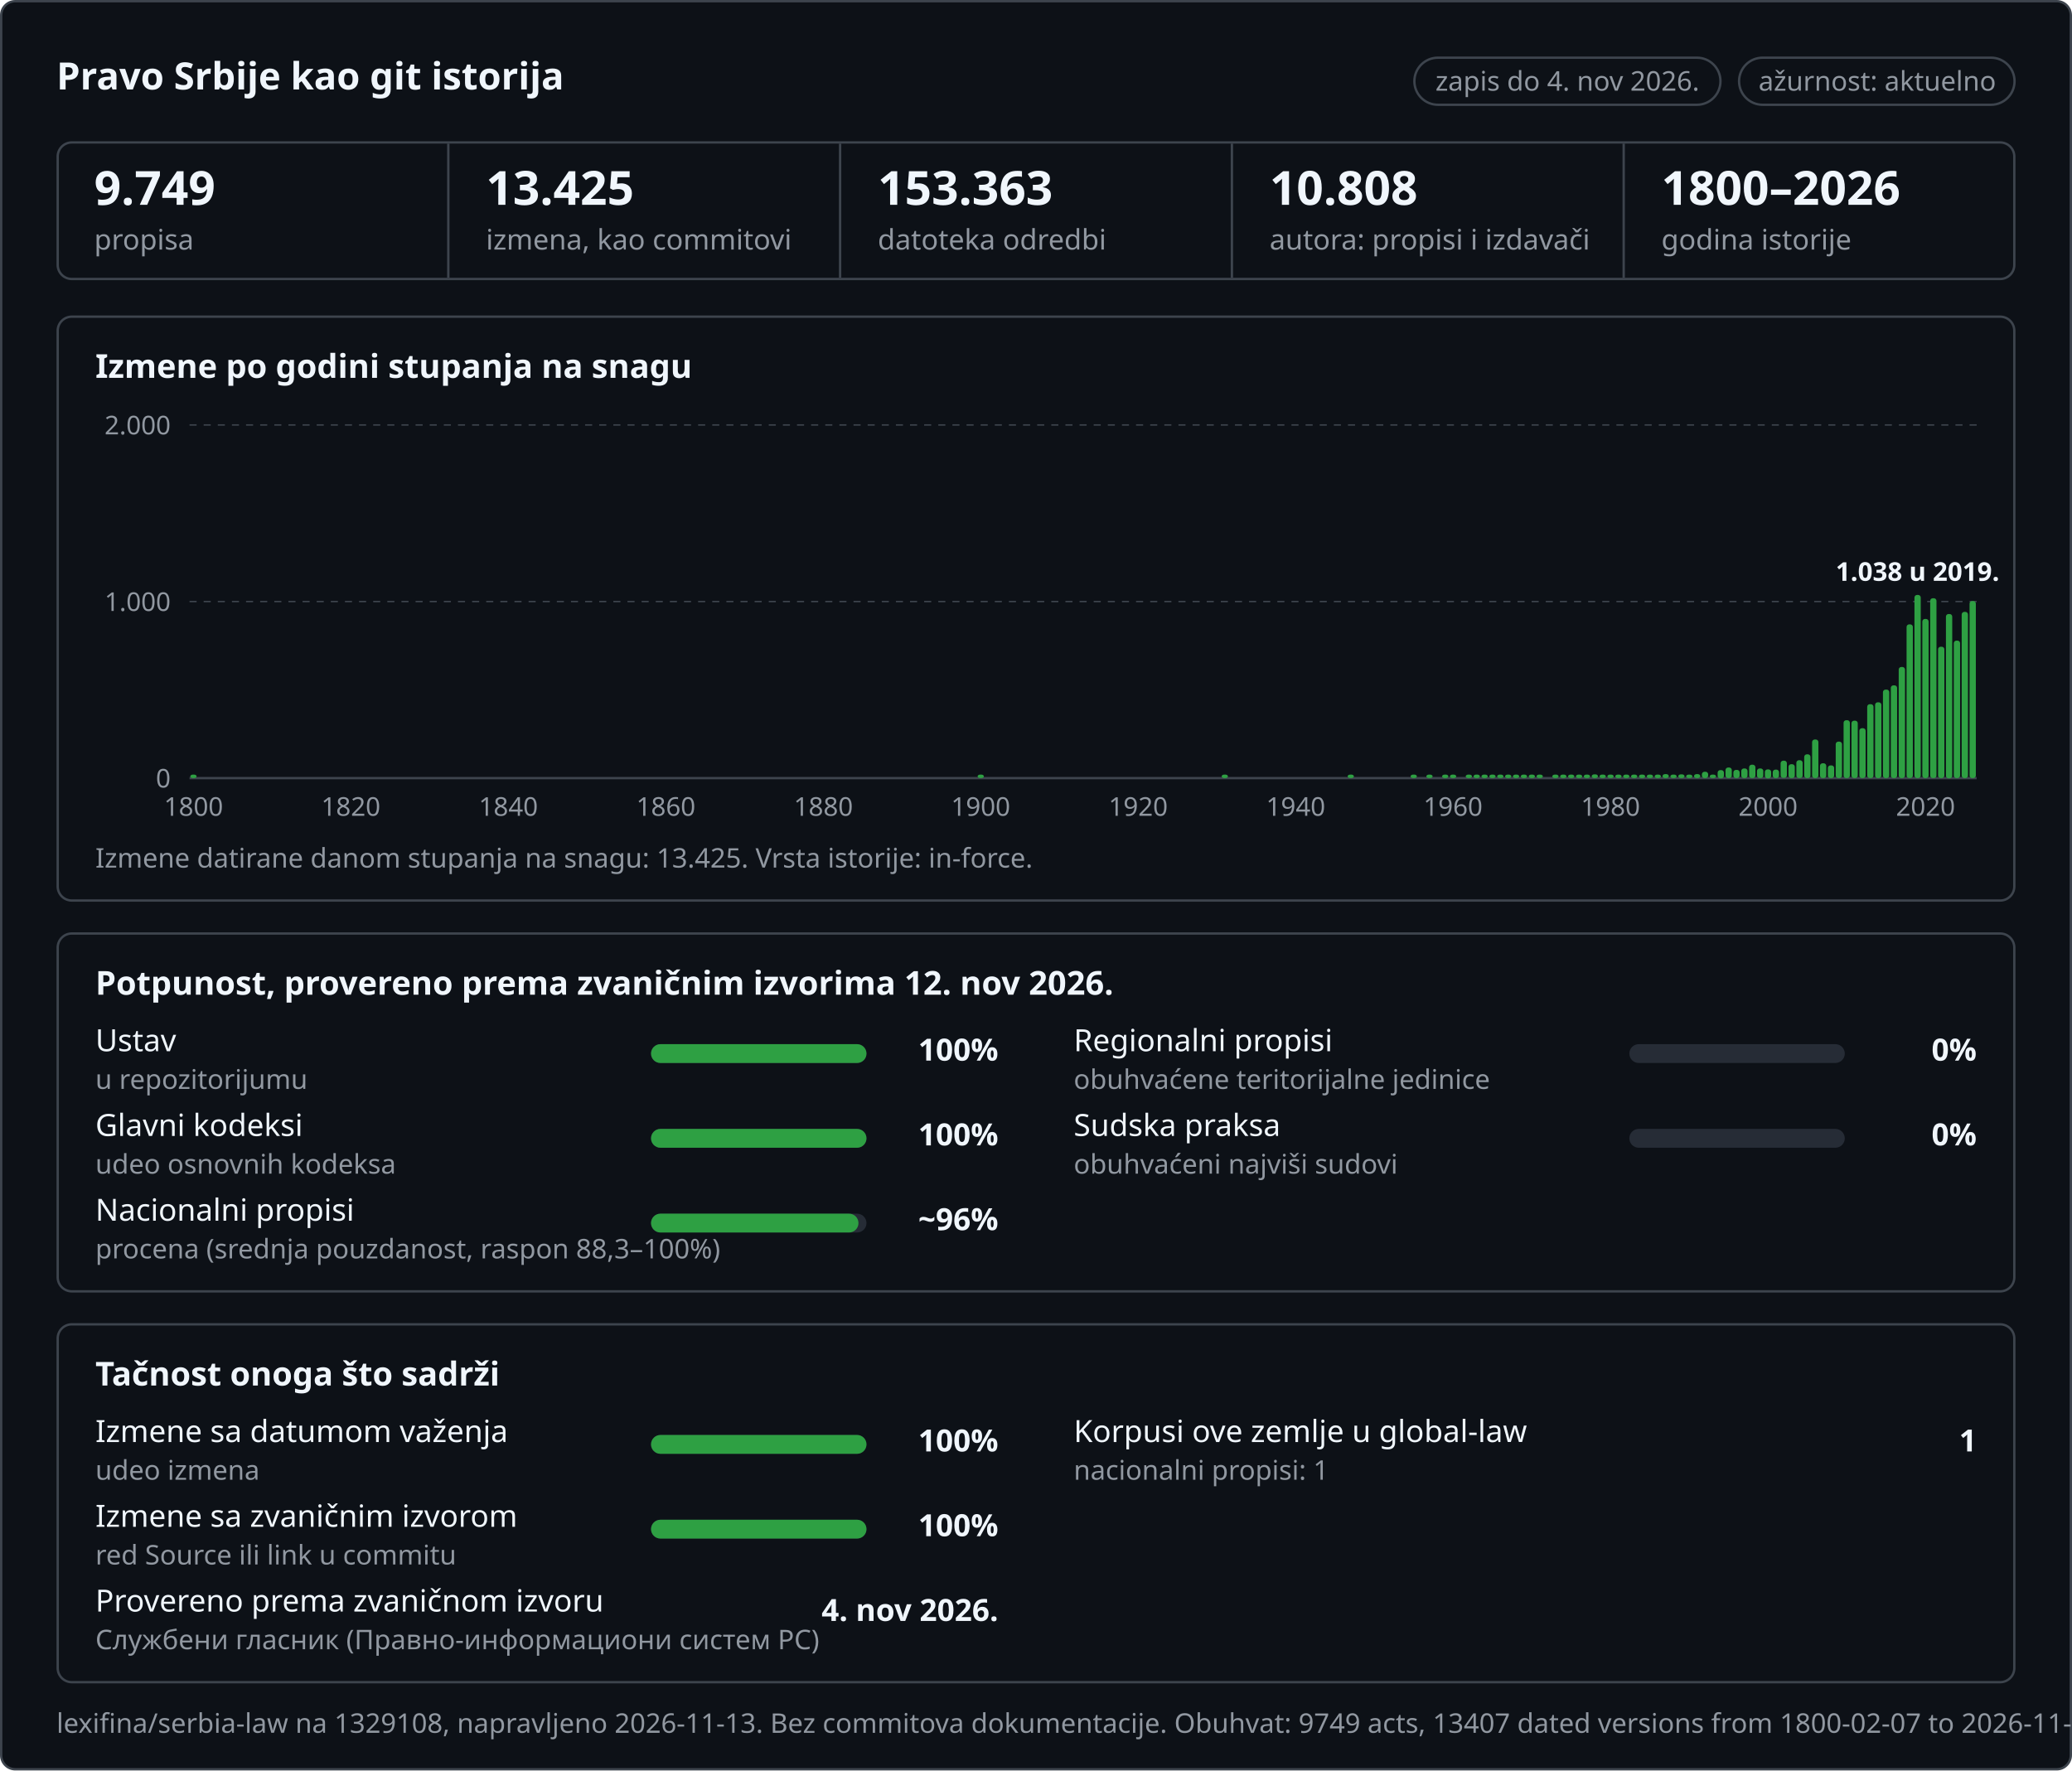
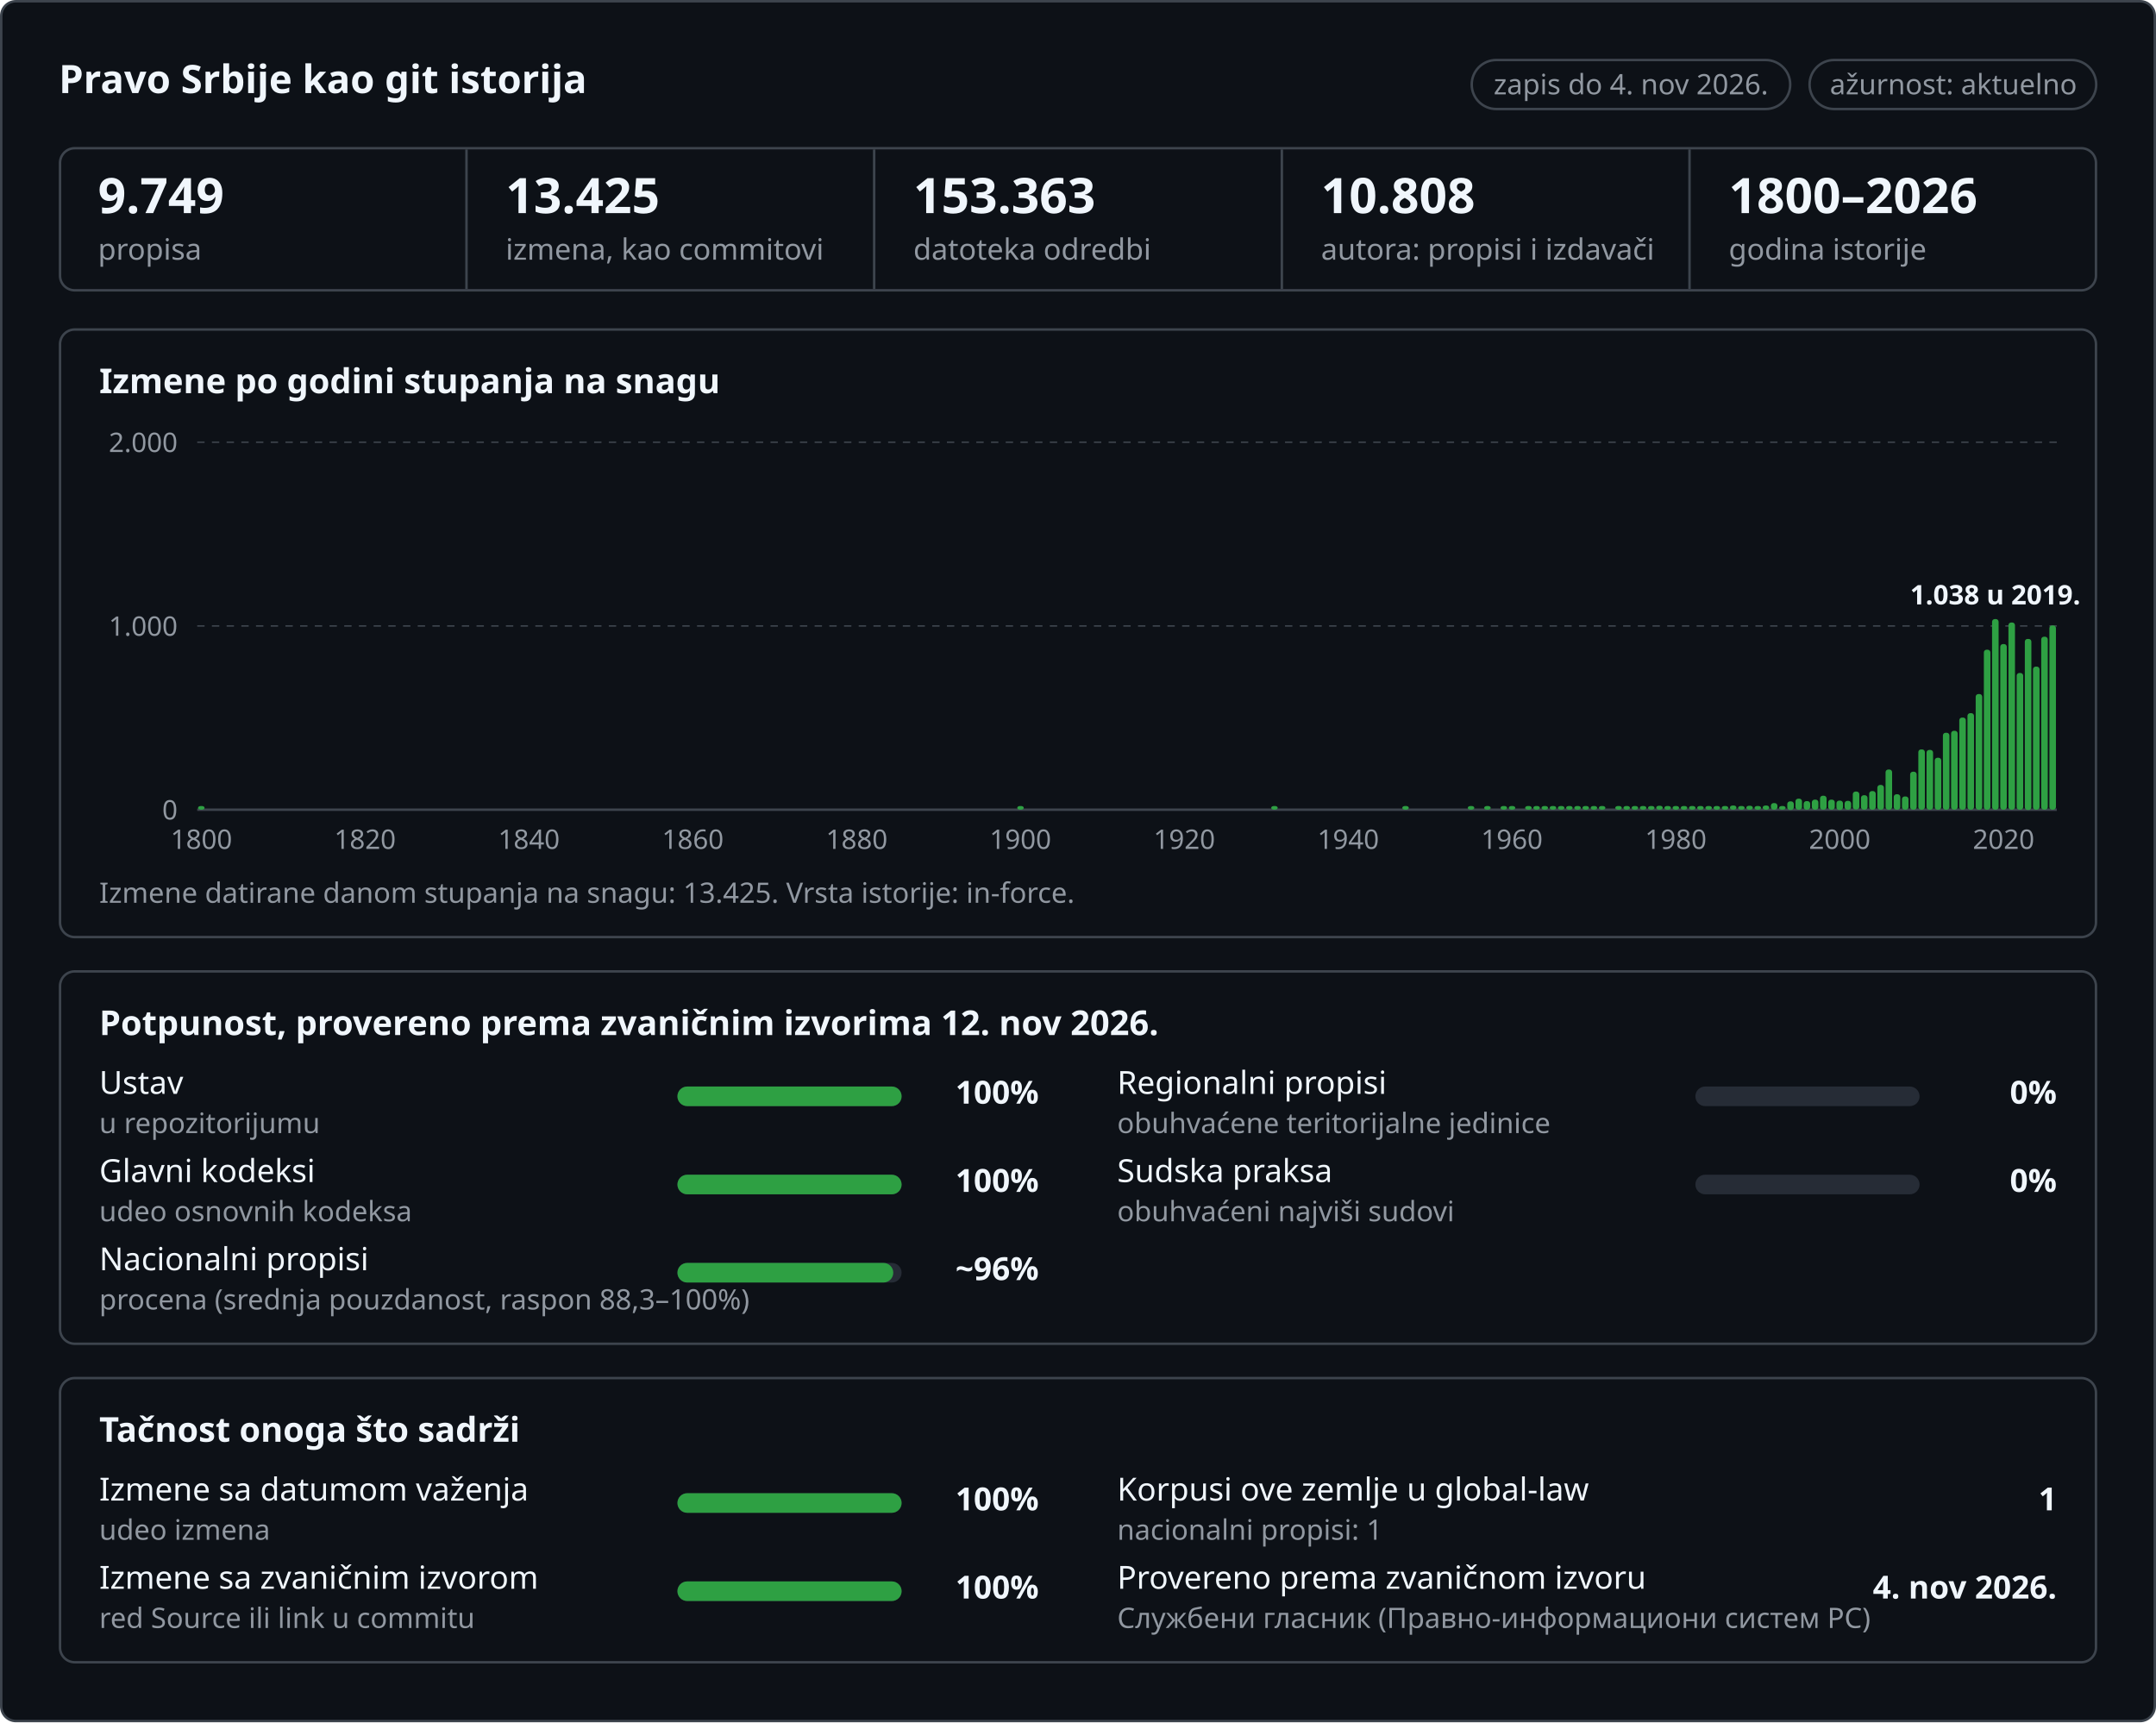
- <svg xmlns="http://www.w3.org/2000/svg" width="880" height="752" viewBox="0 0 880 752" font-family="-apple-system,BlinkMacSystemFont,Segoe UI,Noto Sans,Helvetica,Arial,sans-serif">
-   <rect x="0.5" y="0.5" width="879" height="751" rx="6" fill="#0d1117" stroke="#3d444d" />
+ <svg xmlns="http://www.w3.org/2000/svg" width="880" height="703" viewBox="0 0 880 703" font-family="-apple-system,BlinkMacSystemFont,Segoe UI,Noto Sans,Helvetica,Arial,sans-serif">
+   <rect x="0.5" y="0.5" width="879" height="702" rx="6" fill="#0d1117" stroke="#3d444d" />
  <text x="24" y="38" font-size="16" font-weight="600" fill="#f0f6fc">Pravo Srbije kao git istorija</text>
  <rect x="600.7" y="24.5" width="130" height="20" rx="10" fill="none" stroke="#3d444d" />
  <text x="665.7" y="38.5" font-size="11.5" font-weight="500" text-anchor="middle" fill="#9198a1">zapis do 4. nov 2026.</text>
  <rect x="738.6" y="24.5" width="117" height="20" rx="10" fill="none" stroke="#3d444d" />
  <text x="797.3" y="38.5" font-size="11.5" font-weight="500" text-anchor="middle" fill="#9198a1">ažurnost: aktuelno</text>
  <rect x="24.5" y="60.5" width="831" height="58" rx="6" fill="#0d1117" stroke="#3d444d" />
  <text x="40.0" y="87" font-size="20" font-weight="600" fill="#f0f6fc">9.749</text>
  <text x="40.0" y="106" font-size="12" fill="#9198a1">propisa</text>
  <line x1="190.4" y1="61" x2="190.4" y2="118" stroke="#3d444d" />
  <text x="206.4" y="87" font-size="20" font-weight="600" fill="#f0f6fc">13.425</text>
  <text x="206.4" y="106" font-size="12" fill="#9198a1">izmena, kao commitovi</text>
  <line x1="356.8" y1="61" x2="356.8" y2="118" stroke="#3d444d" />
  <text x="372.8" y="87" font-size="20" font-weight="600" fill="#f0f6fc">153.363</text>
  <text x="372.8" y="106" font-size="12" fill="#9198a1">datoteka odredbi</text>
  <line x1="523.2" y1="61" x2="523.2" y2="118" stroke="#3d444d" />
  <text x="539.2" y="87" font-size="20" font-weight="600" fill="#f0f6fc">10.808</text>
  <text x="539.2" y="106" font-size="12" fill="#9198a1">autora: propisi i izdavači</text>
  <line x1="689.6" y1="61" x2="689.6" y2="118" stroke="#3d444d" />
  <text x="705.6" y="87" font-size="20" font-weight="600" fill="#f0f6fc">1800–2026</text>
  <text x="705.6" y="106" font-size="12" fill="#9198a1">godina istorije</text>
  <rect x="24.5" y="134.5" width="831" height="248" rx="6" fill="#0d1117" stroke="#3d444d" />
  <text x="40.5" y="160.5" font-size="14" font-weight="600" fill="#f0f6fc">Izmene po godini stupanja na snagu</text>
  <line x1="80.5" y1="330.5" x2="839.5" y2="330.5" stroke="#3d444d" stroke-width="1" />
  <text x="72.5" y="334.5" font-size="11" text-anchor="end" fill="#9198a1">0</text>
  <line x1="80.5" y1="255.5" x2="839.5" y2="255.5" stroke="#3d444d" stroke-width="0.6" stroke-dasharray="3 3" />
  <text x="72.5" y="259.5" font-size="11" text-anchor="end" fill="#9198a1">1.000</text>
  <line x1="80.5" y1="180.5" x2="839.5" y2="180.5" stroke="#3d444d" stroke-width="0.6" stroke-dasharray="3 3" />
  <text x="72.5" y="184.5" font-size="11" text-anchor="end" fill="#9198a1">2.000</text>
  <rect x="80.83" y="329.0" width="2.67" height="1.5" rx="1.1" fill="#2ea043" />
  <text x="82.2" y="346.5" font-size="11" text-anchor="middle" fill="#9198a1">1800</text>
  <text x="149.0" y="346.5" font-size="11" text-anchor="middle" fill="#9198a1">1820</text>
  <text x="215.9" y="346.5" font-size="11" text-anchor="middle" fill="#9198a1">1840</text>
  <text x="282.8" y="346.5" font-size="11" text-anchor="middle" fill="#9198a1">1860</text>
  <text x="349.7" y="346.5" font-size="11" text-anchor="middle" fill="#9198a1">1880</text>
  <rect x="415.20" y="329.0" width="2.67" height="1.5" rx="1.1" fill="#2ea043" />
  <text x="416.5" y="346.5" font-size="11" text-anchor="middle" fill="#9198a1">1900</text>
  <text x="483.4" y="346.5" font-size="11" text-anchor="middle" fill="#9198a1">1920</text>
  <rect x="518.85" y="329.0" width="2.67" height="1.5" rx="1.1" fill="#2ea043" />
  <text x="550.3" y="346.5" font-size="11" text-anchor="middle" fill="#9198a1">1940</text>
  <rect x="572.35" y="329.0" width="2.67" height="1.5" rx="1.1" fill="#2ea043" />
  <rect x="599.09" y="329.0" width="2.67" height="1.5" rx="1.1" fill="#2ea043" />
  <rect x="605.78" y="329.0" width="2.67" height="1.5" rx="1.1" fill="#2ea043" />
  <rect x="612.47" y="329.0" width="2.67" height="1.5" rx="1.1" fill="#2ea043" />
  <rect x="615.81" y="329.0" width="2.67" height="1.5" rx="1.1" fill="#2ea043" />
  <text x="617.1" y="346.5" font-size="11" text-anchor="middle" fill="#9198a1">1960</text>
  <rect x="622.50" y="329.0" width="2.67" height="1.5" rx="1.1" fill="#2ea043" />
  <rect x="625.84" y="329.0" width="2.67" height="1.5" rx="1.1" fill="#2ea043" />
  <rect x="629.19" y="329.0" width="2.67" height="1.5" rx="1.1" fill="#2ea043" />
  <rect x="632.53" y="329.0" width="2.67" height="1.5" rx="1.1" fill="#2ea043" />
  <rect x="635.87" y="329.0" width="2.67" height="1.5" rx="1.1" fill="#2ea043" />
  <rect x="639.22" y="329.0" width="2.67" height="1.5" rx="1.1" fill="#2ea043" />
  <rect x="642.56" y="329.0" width="2.67" height="1.5" rx="1.1" fill="#2ea043" />
  <rect x="645.90" y="329.0" width="2.67" height="1.5" rx="1.1" fill="#2ea043" />
  <rect x="649.25" y="329.0" width="2.67" height="1.5" rx="1.1" fill="#2ea043" />
  <rect x="652.59" y="329.0" width="2.67" height="1.5" rx="1.1" fill="#2ea043" />
  <rect x="659.28" y="329.0" width="2.67" height="1.5" rx="1.1" fill="#2ea043" />
  <rect x="662.62" y="329.0" width="2.67" height="1.5" rx="1.1" fill="#2ea043" />
  <rect x="665.97" y="329.0" width="2.67" height="1.5" rx="1.1" fill="#2ea043" />
  <rect x="669.31" y="329.0" width="2.67" height="1.5" rx="1.1" fill="#2ea043" />
  <rect x="672.65" y="329.0" width="2.67" height="1.5" rx="1.1" fill="#2ea043" />
  <rect x="676.00" y="328.9" width="2.67" height="1.6" rx="1.1" fill="#2ea043" />
  <rect x="679.34" y="329.0" width="2.67" height="1.5" rx="1.1" fill="#2ea043" />
  <rect x="682.68" y="329.0" width="2.67" height="1.5" rx="1.1" fill="#2ea043" />
  <text x="684.0" y="346.5" font-size="11" text-anchor="middle" fill="#9198a1">1980</text>
  <rect x="686.03" y="329.0" width="2.67" height="1.5" rx="1.1" fill="#2ea043" />
  <rect x="689.37" y="329.0" width="2.67" height="1.5" rx="1.1" fill="#2ea043" />
  <rect x="692.72" y="329.0" width="2.67" height="1.5" rx="1.1" fill="#2ea043" />
  <rect x="696.06" y="329.0" width="2.67" height="1.5" rx="1.1" fill="#2ea043" />
  <rect x="699.40" y="329.0" width="2.67" height="1.5" rx="1.1" fill="#2ea043" />
  <rect x="702.75" y="329.0" width="2.67" height="1.5" rx="1.1" fill="#2ea043" />
  <rect x="706.09" y="328.8" width="2.67" height="1.7" rx="1.1" fill="#2ea043" />
  <rect x="709.43" y="329.0" width="2.67" height="1.5" rx="1.1" fill="#2ea043" />
  <rect x="712.78" y="328.9" width="2.67" height="1.6" rx="1.1" fill="#2ea043" />
  <rect x="716.12" y="329.0" width="2.67" height="1.5" rx="1.1" fill="#2ea043" />
  <rect x="719.46" y="328.8" width="2.67" height="1.7" rx="1.1" fill="#2ea043" />
  <rect x="722.81" y="327.8" width="2.67" height="2.7" rx="1.1" fill="#2ea043" />
  <rect x="726.15" y="329.0" width="2.67" height="1.5" rx="1.1" fill="#2ea043" />
  <rect x="729.50" y="327.1" width="2.67" height="3.5" rx="1.1" fill="#2ea043" />
  <rect x="732.84" y="326.0" width="2.67" height="4.5" rx="1.1" fill="#2ea043" />
  <rect x="736.18" y="327.0" width="2.67" height="3.5" rx="1.1" fill="#2ea043" />
  <rect x="739.53" y="326.4" width="2.67" height="4.1" rx="1.1" fill="#2ea043" />
  <rect x="742.87" y="324.8" width="2.67" height="5.7" rx="1.1" fill="#2ea043" />
  <rect x="746.21" y="326.4" width="2.67" height="4.1" rx="1.1" fill="#2ea043" />
  <rect x="749.56" y="326.8" width="2.67" height="3.8" rx="1.1" fill="#2ea043" />
  <text x="750.9" y="346.5" font-size="11" text-anchor="middle" fill="#9198a1">2000</text>
  <rect x="752.90" y="326.9" width="2.67" height="3.6" rx="1.1" fill="#2ea043" />
  <rect x="756.24" y="323.1" width="2.67" height="7.3" rx="1.1" fill="#2ea043" />
  <rect x="759.59" y="324.6" width="2.67" height="5.9" rx="1.1" fill="#2ea043" />
  <rect x="762.93" y="322.9" width="2.67" height="7.6" rx="1.1" fill="#2ea043" />
  <rect x="766.27" y="320.4" width="2.67" height="10.1" rx="1.1" fill="#2ea043" />
  <rect x="769.62" y="314.1" width="2.67" height="16.4" rx="1.1" fill="#2ea043" />
  <rect x="772.96" y="324.2" width="2.67" height="6.3" rx="1.1" fill="#2ea043" />
  <rect x="776.31" y="325.1" width="2.67" height="5.4" rx="1.1" fill="#2ea043" />
  <rect x="779.65" y="315.0" width="2.67" height="15.5" rx="1.1" fill="#2ea043" />
  <rect x="782.99" y="305.9" width="2.67" height="24.6" rx="1.1" fill="#2ea043" />
  <rect x="786.34" y="306.1" width="2.67" height="24.4" rx="1.1" fill="#2ea043" />
  <rect x="789.68" y="309.3" width="2.67" height="21.2" rx="1.1" fill="#2ea043" />
  <rect x="793.02" y="299.1" width="2.67" height="31.4" rx="1.1" fill="#2ea043" />
  <rect x="796.37" y="298.3" width="2.67" height="32.2" rx="1.1" fill="#2ea043" />
  <rect x="799.71" y="292.9" width="2.67" height="37.6" rx="1.1" fill="#2ea043" />
  <rect x="803.05" y="291.1" width="2.67" height="39.4" rx="1.1" fill="#2ea043" />
  <rect x="806.40" y="283.3" width="2.67" height="47.2" rx="1.1" fill="#2ea043" />
  <rect x="809.74" y="265.2" width="2.67" height="65.3" rx="1.1" fill="#2ea043" />
  <rect x="813.09" y="252.7" width="2.67" height="77.8" rx="1.1" fill="#2ea043" />
  <text x="814.4" y="246.7" font-size="11" font-weight="600" text-anchor="middle" fill="#f0f6fc">1.038 u 2019.</text>
  <rect x="816.43" y="262.9" width="2.67" height="67.6" rx="1.1" fill="#2ea043" />
  <text x="817.8" y="346.5" font-size="11" text-anchor="middle" fill="#9198a1">2020</text>
  <rect x="819.77" y="254.1" width="2.67" height="76.4" rx="1.1" fill="#2ea043" />
  <rect x="823.12" y="274.7" width="2.67" height="55.8" rx="1.1" fill="#2ea043" />
  <rect x="826.46" y="260.8" width="2.67" height="69.8" rx="1.1" fill="#2ea043" />
  <rect x="829.80" y="272.1" width="2.67" height="58.4" rx="1.1" fill="#2ea043" />
  <rect x="833.15" y="259.9" width="2.67" height="70.6" rx="1.1" fill="#2ea043" />
  <rect x="836.49" y="255.3" width="2.67" height="75.2" rx="1.1" fill="#2ea043" />
  <text x="40.5" y="368.5" font-size="11.5" fill="#9198a1">Izmene datirane danom stupanja na snagu: 13.425. Vrsta istorije: in-force.</text>
  <rect x="24.5" y="396.5" width="831" height="152" rx="6" fill="#0d1117" stroke="#3d444d" />
  <text x="40.5" y="422.5" font-size="14" font-weight="600" fill="#f0f6fc">Potpunost, provereno prema zvaničnim izvorima 12. nov 2026.</text>
  <text x="40.5" y="446.5" font-size="13" fill="#f0f6fc">Ustav</text>
  <text x="40.5" y="462.5" font-size="11.5" fill="#9198a1">u repozitorijumu</text>
  <g>
    <rect x="276.5" y="443.5" width="91.5" height="8" rx="4" fill="#262c36" />
    <rect x="276.5" y="443.5" width="91.5" height="8" rx="4" fill="#2ea043" />
  </g>
  <text x="424.0" y="450.5" font-size="13" font-weight="600" text-anchor="end" fill="#f0f6fc">100%</text>
  <text x="40.5" y="482.5" font-size="13" fill="#f0f6fc">Glavni kodeksi</text>
  <text x="40.5" y="498.5" font-size="11.5" fill="#9198a1">udeo osnovnih kodeksa</text>
  <g>
    <rect x="276.5" y="479.5" width="91.5" height="8" rx="4" fill="#262c36" />
    <rect x="276.5" y="479.5" width="91.5" height="8" rx="4" fill="#2ea043" />
  </g>
  <text x="424.0" y="486.5" font-size="13" font-weight="600" text-anchor="end" fill="#f0f6fc">100%</text>
  <text x="40.5" y="518.5" font-size="13" fill="#f0f6fc">Nacionalni propisi</text>
  <text x="40.5" y="534.5" font-size="11.5" fill="#9198a1">procena (srednja pouzdanost, raspon 88,3–100%)</text>
  <g>
    <rect x="276.5" y="515.5" width="91.5" height="8" rx="4" fill="#262c36" />
    <rect x="276.5" y="515.5" width="88.1" height="8" rx="4" fill="#2ea043" />
  </g>
  <text x="424.0" y="522.5" font-size="13" font-weight="600" text-anchor="end" fill="#f0f6fc">~96%</text>
  <text x="456.0" y="446.5" font-size="13" fill="#f0f6fc">Regionalni propisi</text>
  <text x="456.0" y="462.5" font-size="11.5" fill="#9198a1">obuhvaćene teritorijalne jedinice</text>
  <g>
    <rect x="692.0" y="443.5" width="91.5" height="8" rx="4" fill="#262c36" />
  </g>
  <text x="839.5" y="450.5" font-size="13" font-weight="600" text-anchor="end" fill="#f0f6fc">0%</text>
  <text x="456.0" y="482.5" font-size="13" fill="#f0f6fc">Sudska praksa</text>
  <text x="456.0" y="498.5" font-size="11.5" fill="#9198a1">obuhvaćeni najviši sudovi</text>
  <g>
    <rect x="692.0" y="479.5" width="91.5" height="8" rx="4" fill="#262c36" />
  </g>
  <text x="839.5" y="486.5" font-size="13" font-weight="600" text-anchor="end" fill="#f0f6fc">0%</text>
-   <rect x="24.5" y="562.5" width="831" height="152" rx="6" fill="#0d1117" stroke="#3d444d" />
+   <rect x="24.5" y="562.5" width="831" height="116" rx="6" fill="#0d1117" stroke="#3d444d" />
  <text x="40.5" y="588.5" font-size="14" font-weight="600" fill="#f0f6fc">Tačnost onoga što sadrži</text>
  <text x="40.5" y="612.5" font-size="13" fill="#f0f6fc">Izmene sa datumom važenja</text>
  <text x="40.5" y="628.5" font-size="11.5" fill="#9198a1">udeo izmena</text>
  <g>
    <rect x="276.5" y="609.5" width="91.5" height="8" rx="4" fill="#262c36" />
    <rect x="276.5" y="609.5" width="91.5" height="8" rx="4" fill="#2ea043" />
  </g>
  <text x="424.0" y="616.5" font-size="13" font-weight="600" text-anchor="end" fill="#f0f6fc">100%</text>
  <text x="40.5" y="648.5" font-size="13" fill="#f0f6fc">Izmene sa zvaničnim izvorom</text>
  <text x="40.5" y="664.5" font-size="11.5" fill="#9198a1">red Source ili link u commitu</text>
  <g>
    <rect x="276.5" y="645.5" width="91.5" height="8" rx="4" fill="#262c36" />
    <rect x="276.5" y="645.5" width="91.5" height="8" rx="4" fill="#2ea043" />
  </g>
  <text x="424.0" y="652.5" font-size="13" font-weight="600" text-anchor="end" fill="#f0f6fc">100%</text>
-   <text x="40.5" y="684.5" font-size="13" fill="#f0f6fc">Provereno prema zvaničnom izvoru</text>
-   <text x="40.5" y="700.5" font-size="11.5" fill="#9198a1">Службени гласник (Правно-информациони систем РС)</text>
-   <text x="424.0" y="688.5" font-size="13" font-weight="600" text-anchor="end" fill="#f0f6fc">4. nov 2026.</text>
  <text x="456.0" y="612.5" font-size="13" fill="#f0f6fc">Korpusi ove zemlje u global-law</text>
  <text x="456.0" y="628.5" font-size="11.5" fill="#9198a1">nacionalni propisi: 1</text>
  <text x="839.5" y="616.5" font-size="13" font-weight="600" text-anchor="end" fill="#f0f6fc">1</text>
-   <text x="24" y="736" font-size="11.5" fill="#9198a1" textLength="832" lengthAdjust="spacingAndGlyphs">lexifina/serbia-law na 1329108, napravljeno 2026-11-13. Bez commitova dokumentacije. Obuhvat: 9749 acts, 13407 dated versions from 1800-02-07 to 2026-11-01</text>
+   <text x="456.0" y="648.5" font-size="13" fill="#f0f6fc">Provereno prema zvaničnom izvoru</text>
+   <text x="456.0" y="664.5" font-size="11.5" fill="#9198a1">Службени гласник (Правно-информациони систем РС)</text>
+   <text x="839.5" y="652.5" font-size="13" font-weight="600" text-anchor="end" fill="#f0f6fc">4. nov 2026.</text>
</svg>
